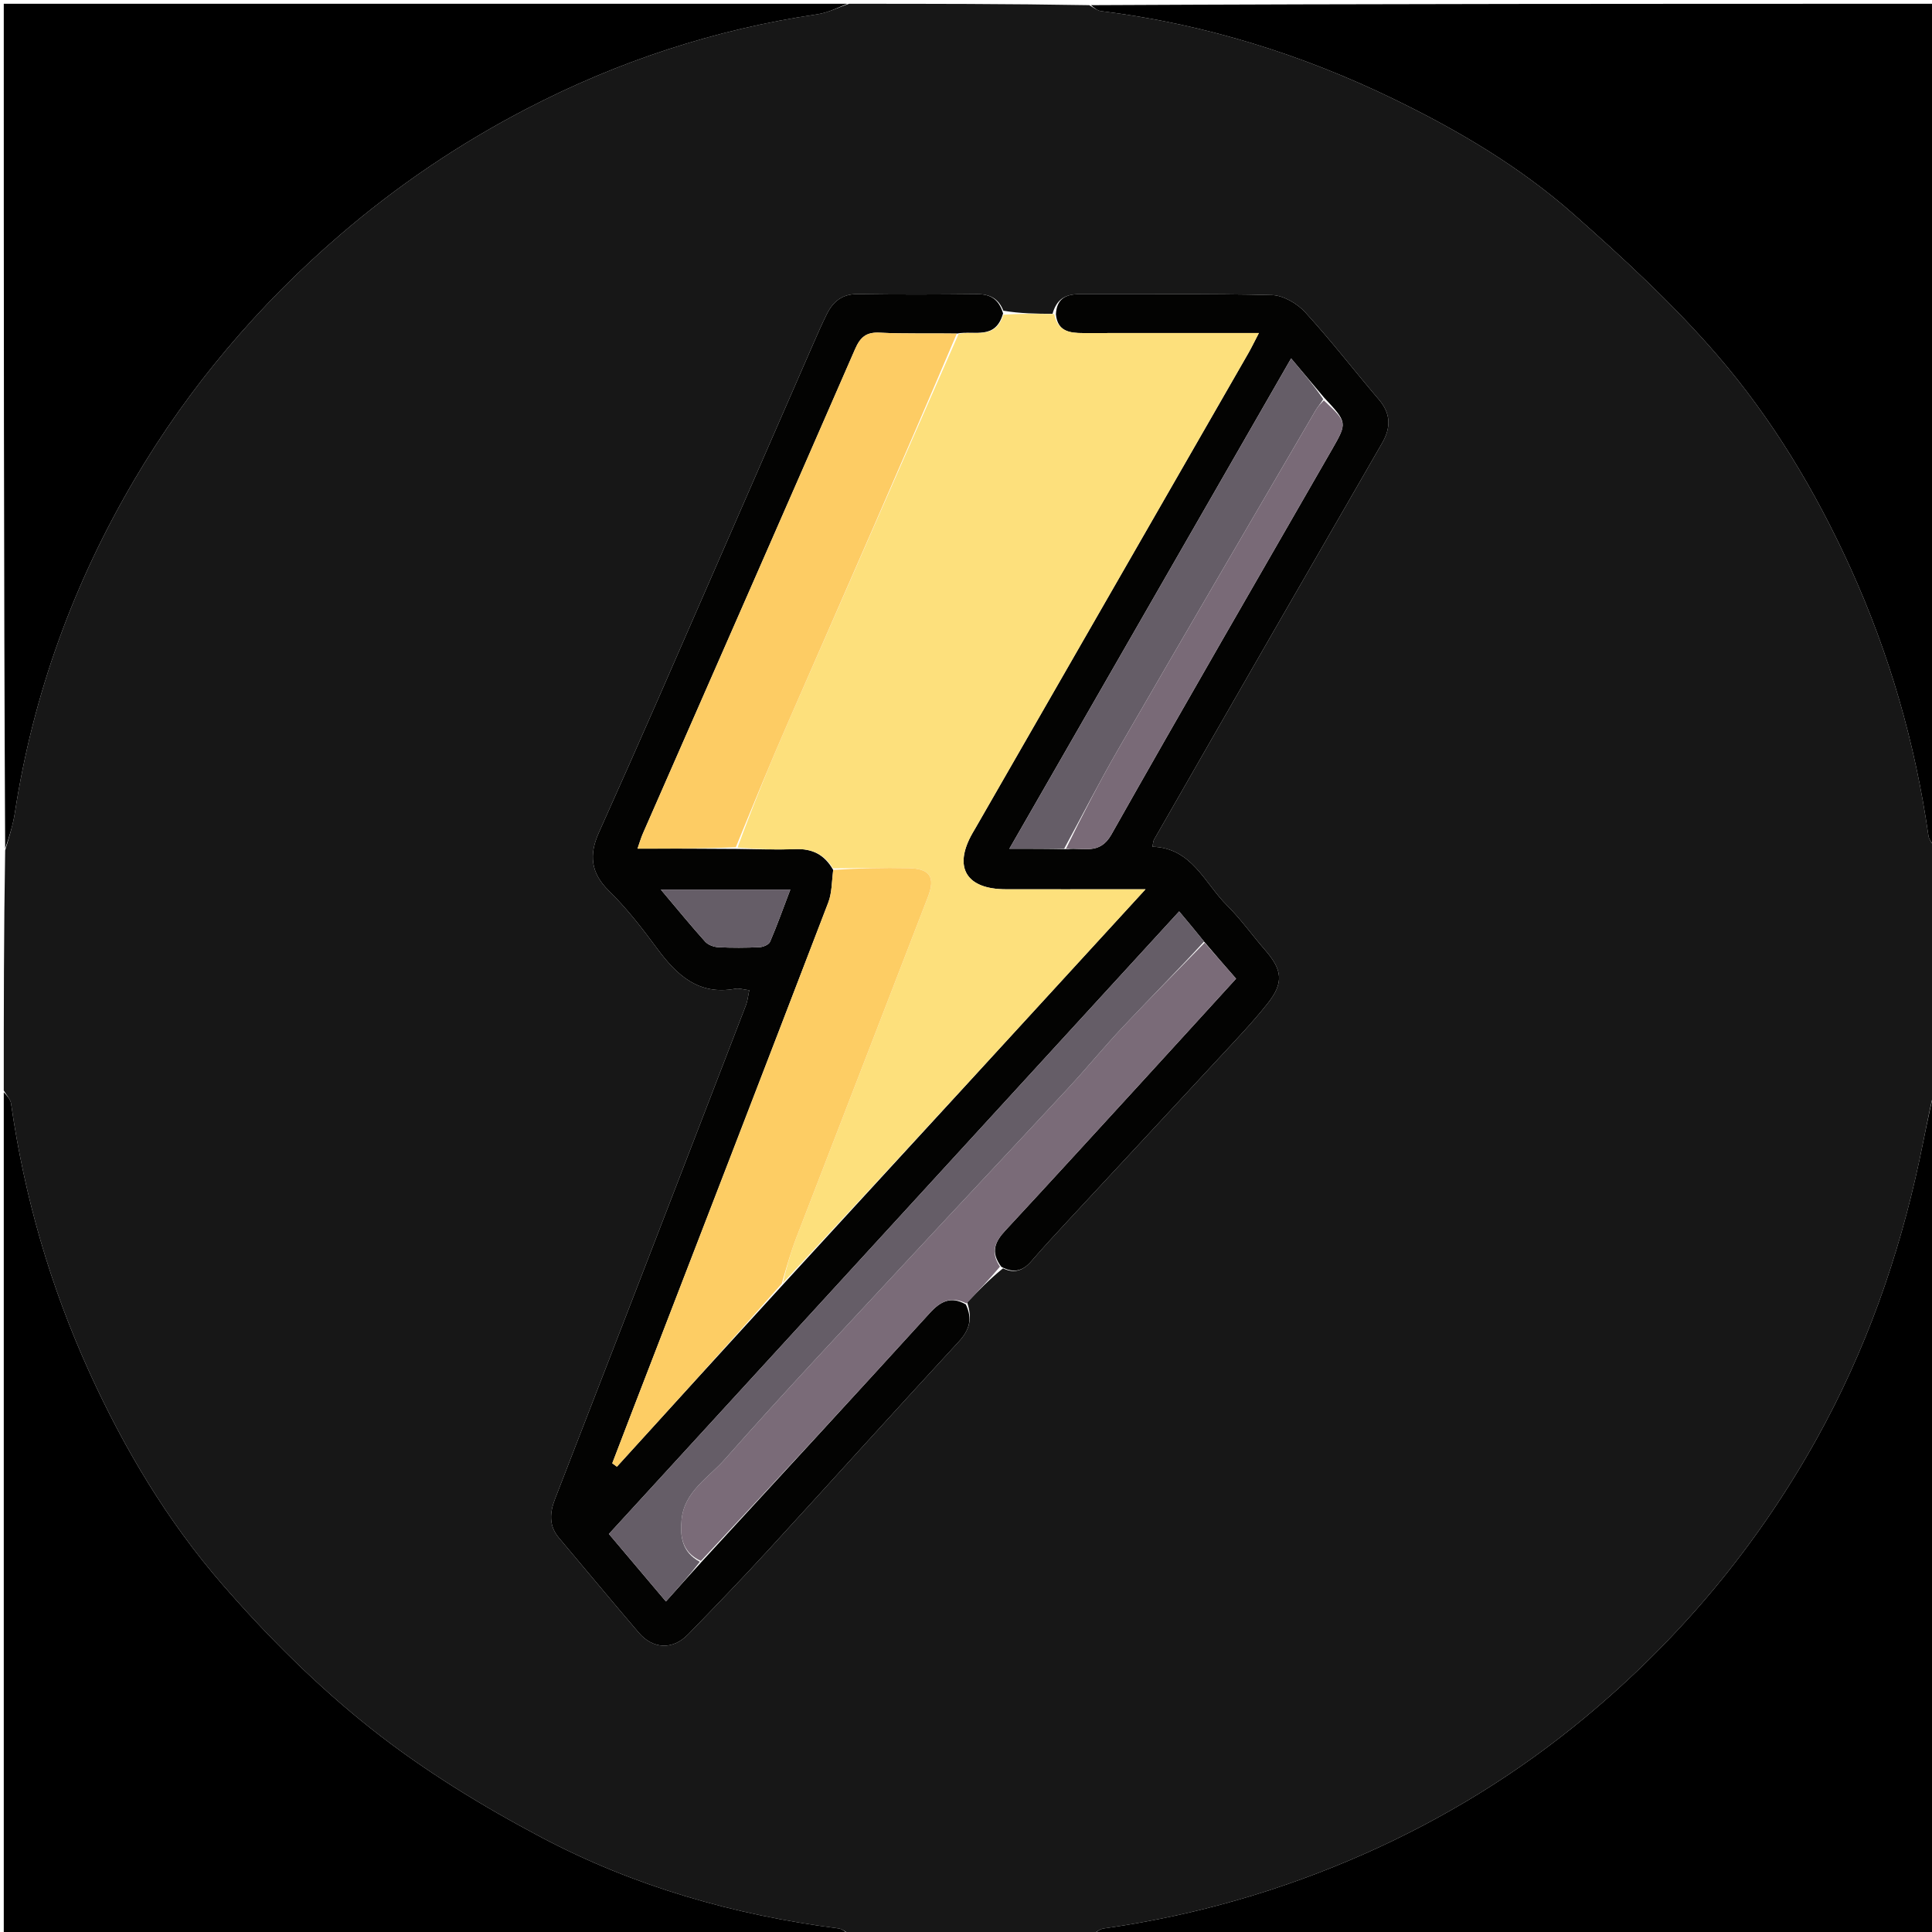
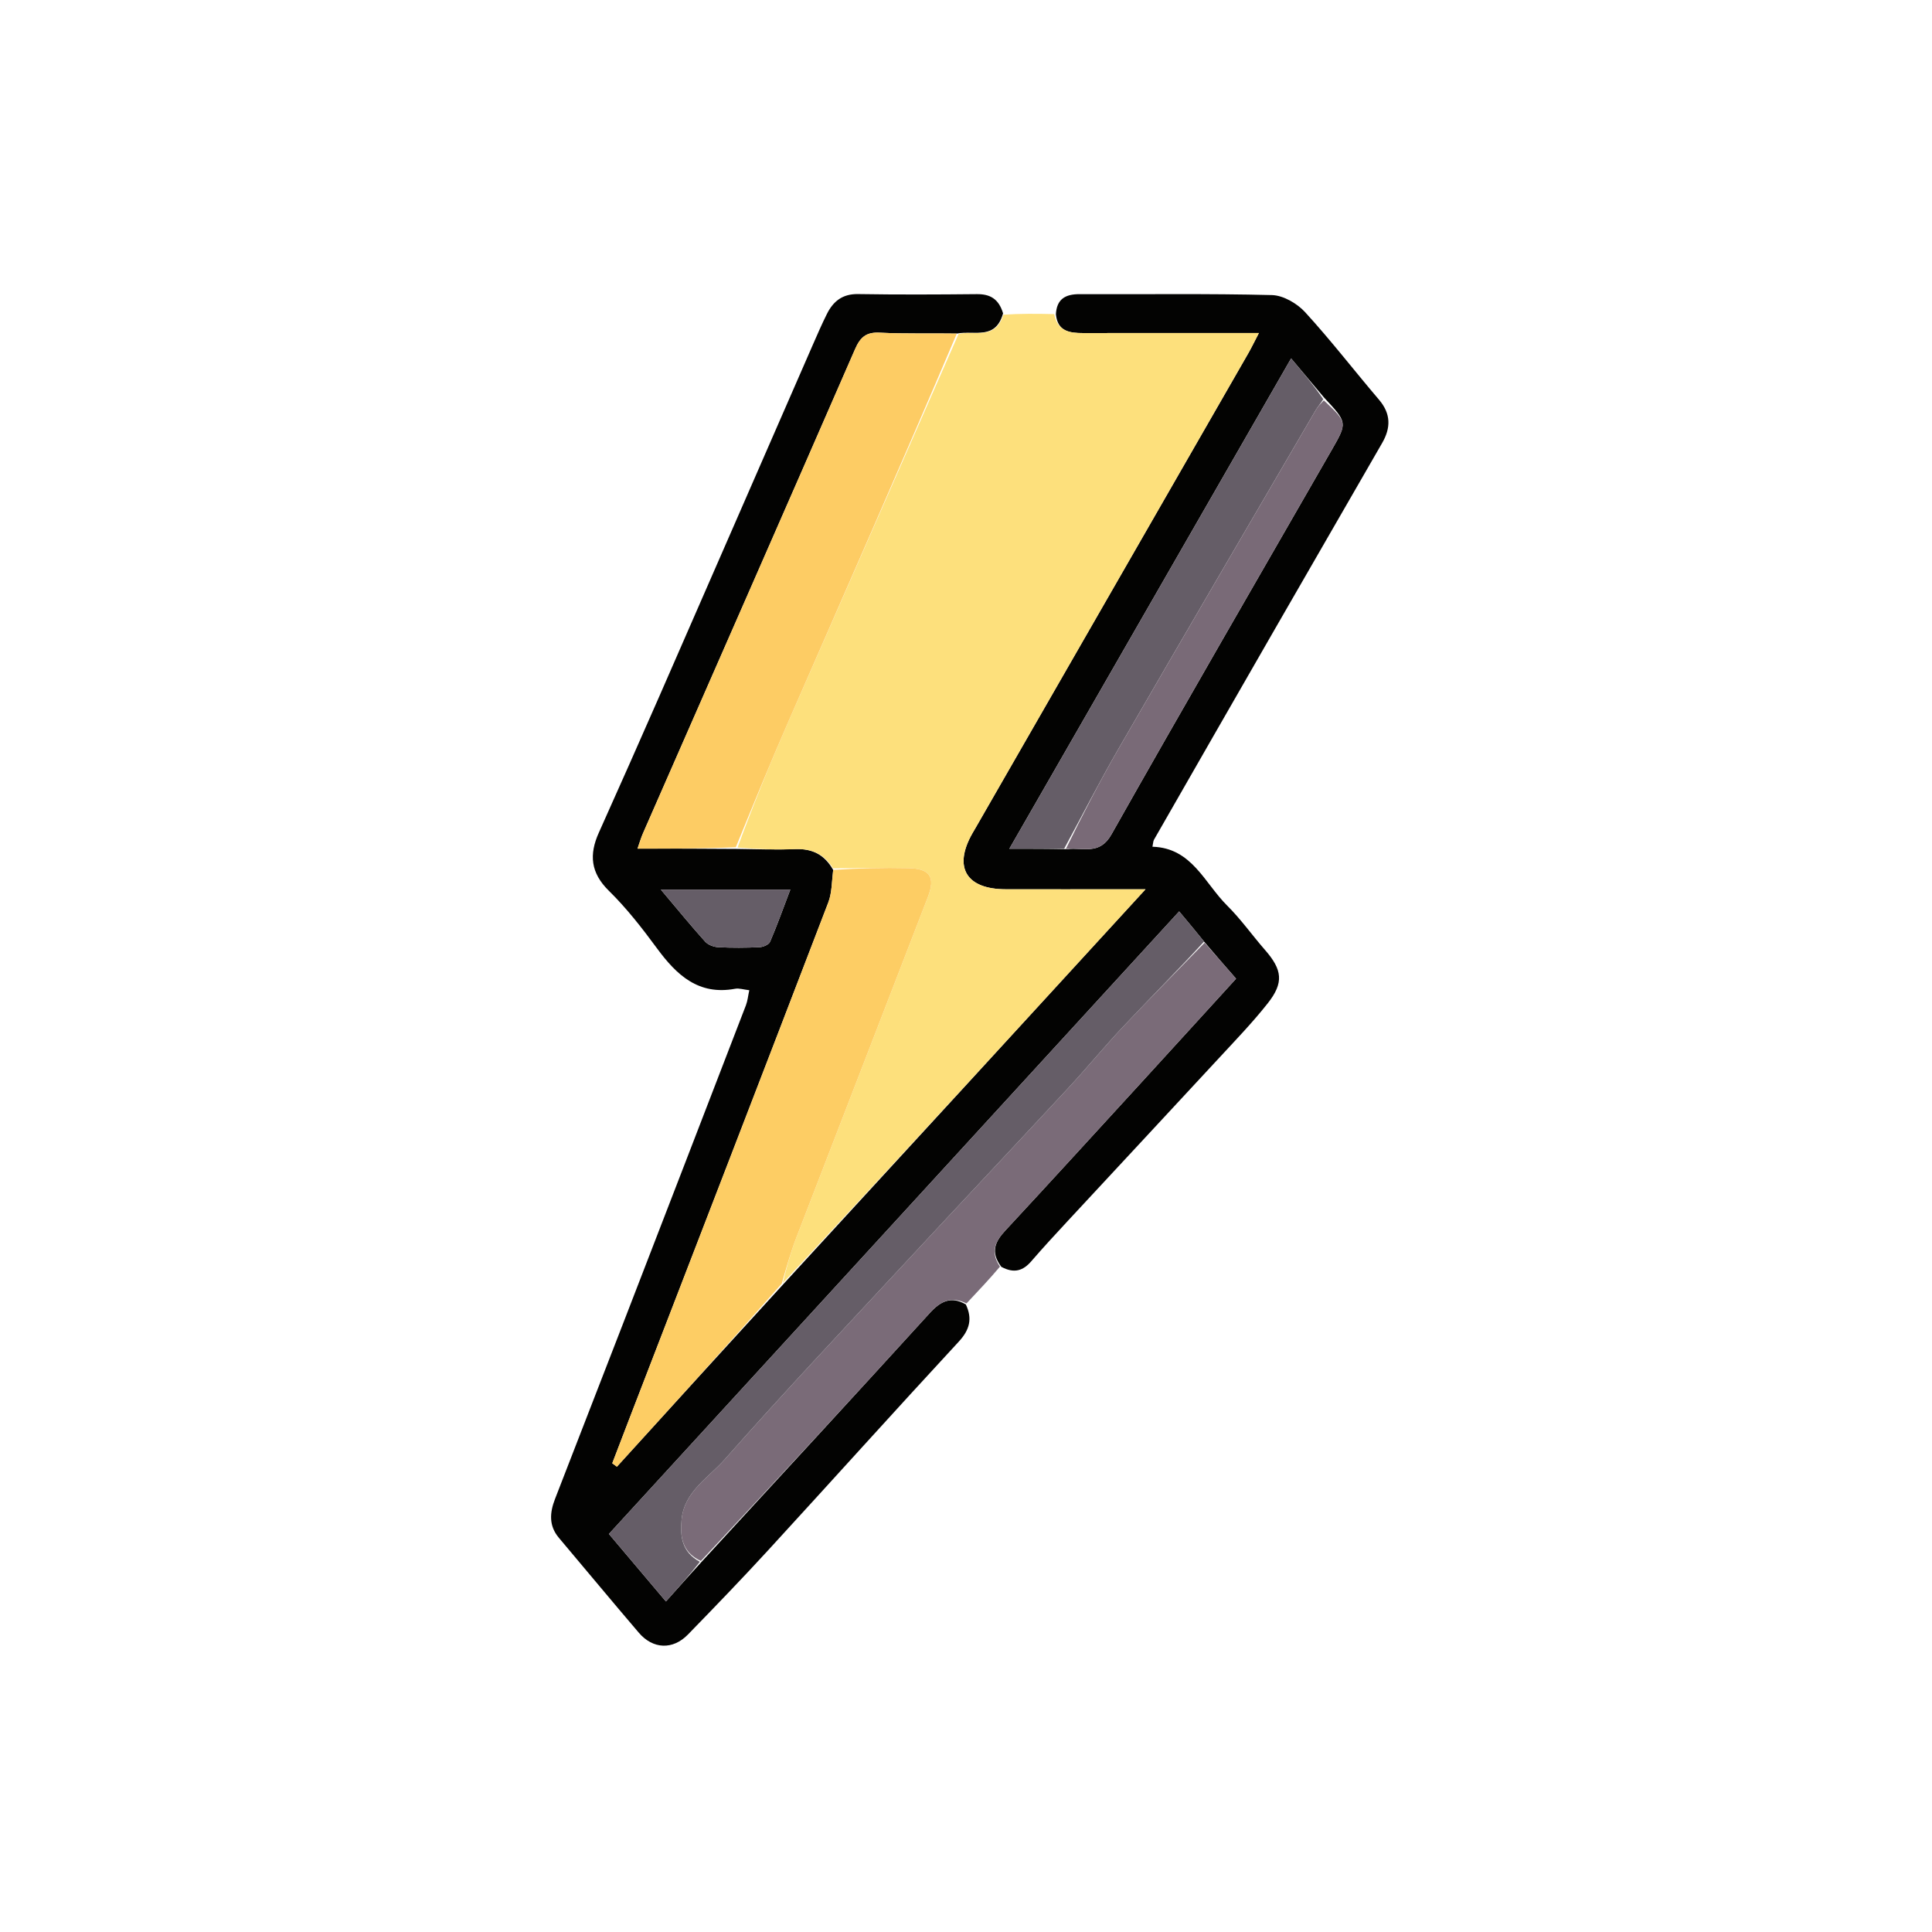
<svg xmlns="http://www.w3.org/2000/svg" version="1.1" id="Layer_1" x="0px" y="0px" width="100%" viewBox="0 0 512 512" enable-background="new 0 0 512 512" xml:space="preserve">
-   <path fill="#171717" opacity="1" stroke="none" d=" M225,1   C246.021,1 267.042,1 288.641,1.368   C290.062,2.149 290.872,2.83 291.753,2.939   C319.073,6.318 345.011,14.39 369.686,26.408   C386.616,34.654 402.883,44.271 417.002,56.756   C430.291,68.507 443.453,80.645 455.018,94.038   C469.584,110.907 481.085,130.013 490.368,150.467   C500.693,173.217 507.535,196.841 511.063,221.51   C511.239,222.74 512.333,223.84 513,225   C513,246.021 513,267.042 512.632,288.64   C511.068,295.309 509.96,301.419 508.661,307.488   C503.13,333.329 494.396,357.937 481.531,381.143   C465.681,409.733 445.076,434.347 420.069,455.125   C402.389,469.816 382.883,481.856 361.734,491.227   C339.527,501.066 316.499,507.675 292.487,511.064   C291.258,511.237 290.159,512.333 289,513   C267.979,513 246.958,513 225.358,512.633   C223.936,511.851 223.127,511.174 222.246,511.061   C194.622,507.517 168.083,499.927 143.523,486.947   C127.728,478.599 112.228,469.118 98.263,458.043   C84.029,446.755 70.916,433.693 58.986,419.955   C44.373,403.127 32.925,383.976 23.635,363.529   C13.301,340.784 6.46,317.159 2.937,292.489   C2.761,291.259 1.667,290.16 1,289   C1,267.979 1,246.958 1.368,225.359   C2.485,221.642 3.46,218.538 3.948,215.359   C8.781,183.903 19.505,154.499 35.594,127.165   C50.111,102.501 68.423,80.898 90.194,62.183   C105.413,49.102 121.914,37.982 139.648,28.781   C163.875,16.21 189.535,7.771 216.614,3.783   C219.483,3.36 222.208,1.951 225,1  M278.93,83.171   C274.628,83.134 270.326,83.096 265.887,82.339   C264.651,79.108 262.279,77.917 258.867,77.951   C248.372,78.056 237.874,78.105 227.381,77.933   C223.269,77.865 220.817,79.843 219.142,83.196   C217.804,85.874 216.609,88.626 215.41,91.37   C201.826,122.465 188.274,153.573 174.67,184.659   C169.402,196.698 164.058,208.705 158.683,220.697   C156.097,226.468 156.502,231.301 161.353,236.063   C166.068,240.69 170.189,245.993 174.12,251.332   C179.329,258.408 185.105,263.829 194.816,262.033   C195.886,261.836 197.069,262.247 198.569,262.419   C198.241,263.926 198.128,265.238 197.674,266.419   C186.853,294.519 176.004,322.608 165.143,350.692   C159.142,366.209 153.114,381.715 147.092,397.223   C145.686,400.844 145.388,404.314 148.119,407.548   C155.192,415.92 162.175,424.367 169.3,432.694   C173.047,437.073 178.304,437.283 182.303,433.175   C189.497,425.786 196.659,418.359 203.631,410.761   C220.483,392.397 237.142,373.855 254.07,355.562   C257.012,352.384 257.723,349.44 256.306,345.159   C259.232,342.109 262.157,339.059 265.81,336.118   C268.83,337.585 271.178,336.705 273.3,334.249   C276.449,330.604 279.722,327.064 282.998,323.532   C296.336,309.149 309.716,294.806 323.036,280.406   C327.435,275.651 331.948,270.968 335.956,265.895   C340.295,260.401 339.836,257.005 335.23,251.736   C331.845,247.862 328.857,243.604 325.217,239.996   C319.205,234.037 315.871,224.693 305.41,224.394   C305.608,223.455 305.596,222.919 305.824,222.52   C316.489,203.905 327.165,185.296 337.863,166.699   C347.316,150.264 356.787,133.839 366.272,117.423   C368.607,113.383 368.639,109.671 365.459,105.94   C358.891,98.231 352.701,90.186 345.867,82.726   C343.744,80.408 340.08,78.275 337.068,78.199   C320.087,77.768 303.089,78.035 286.097,77.956   C282.287,77.938 280.017,79.298 278.93,83.171  z" />
-   <path fill="#000000" opacity="1" stroke="none" d=" M1,289.469   C1.667,290.16 2.761,291.259 2.937,292.489   C6.46,317.159 13.301,340.784 23.635,363.529   C32.925,383.976 44.373,403.127 58.986,419.955   C70.916,433.693 84.029,446.755 98.263,458.043   C112.228,469.118 127.728,478.599 143.523,486.947   C168.083,499.927 194.622,507.517 222.246,511.061   C223.127,511.174 223.936,511.851 224.89,512.633   C150.406,513 75.813,513 1,513   C1,438.646 1,364.292 1,289.469  z" />
-   <path fill="#000000" opacity="1" stroke="none" d=" M513,224.531   C512.333,223.84 511.239,222.74 511.063,221.51   C507.535,196.841 500.693,173.217 490.368,150.467   C481.085,130.013 469.584,110.907 455.018,94.038   C443.453,80.645 430.291,68.507 417.002,56.756   C402.883,44.271 386.616,34.654 369.686,26.408   C345.011,14.39 319.073,6.318 291.753,2.939   C290.872,2.83 290.062,2.149 289.11,1.368   C363.594,1 438.187,1 513,1   C513,75.354 513,149.708 513,224.531  z" />
-   <path fill="#000000" opacity="1" stroke="none" d=" M224.531,1   C222.208,1.951 219.483,3.36 216.614,3.783   C189.535,7.771 163.875,16.21 139.648,28.781   C121.914,37.982 105.413,49.102 90.194,62.183   C68.423,80.898 50.111,102.501 35.594,127.165   C19.505,154.499 8.781,183.903 3.948,215.359   C3.46,218.538 2.485,221.642 1.368,224.89   C1,150.406 1,75.813 1,1   C75.354,1 149.708,1 224.531,1  z" />
-   <path fill="#000000" opacity="1" stroke="none" d=" M289.469,513   C290.159,512.333 291.258,511.237 292.487,511.064   C316.499,507.675 339.527,501.066 361.734,491.227   C382.883,481.856 402.389,469.816 420.069,455.125   C445.076,434.347 465.681,409.733 481.531,381.143   C494.396,357.937 503.13,333.329 508.661,307.488   C509.96,301.419 511.068,295.309 512.632,289.109   C513,363.594 513,438.187 513,513   C438.646,513 364.292,513 289.469,513  z" />
+   <path fill="none" opacity="1" stroke="none" d=" M225,1   C246.021,1 267.042,1 288.641,1.368   C290.062,2.149 290.872,2.83 291.753,2.939   C319.073,6.318 345.011,14.39 369.686,26.408   C386.616,34.654 402.883,44.271 417.002,56.756   C430.291,68.507 443.453,80.645 455.018,94.038   C469.584,110.907 481.085,130.013 490.368,150.467   C500.693,173.217 507.535,196.841 511.063,221.51   C511.239,222.74 512.333,223.84 513,225   C513,246.021 513,267.042 512.632,288.64   C511.068,295.309 509.96,301.419 508.661,307.488   C503.13,333.329 494.396,357.937 481.531,381.143   C465.681,409.733 445.076,434.347 420.069,455.125   C402.389,469.816 382.883,481.856 361.734,491.227   C339.527,501.066 316.499,507.675 292.487,511.064   C291.258,511.237 290.159,512.333 289,513   C267.979,513 246.958,513 225.358,512.633   C223.936,511.851 223.127,511.174 222.246,511.061   C194.622,507.517 168.083,499.927 143.523,486.947   C127.728,478.599 112.228,469.118 98.263,458.043   C84.029,446.755 70.916,433.693 58.986,419.955   C44.373,403.127 32.925,383.976 23.635,363.529   C13.301,340.784 6.46,317.159 2.937,292.489   C2.761,291.259 1.667,290.16 1,289   C1,267.979 1,246.958 1.368,225.359   C2.485,221.642 3.46,218.538 3.948,215.359   C8.781,183.903 19.505,154.499 35.594,127.165   C50.111,102.501 68.423,80.898 90.194,62.183   C105.413,49.102 121.914,37.982 139.648,28.781   C163.875,16.21 189.535,7.771 216.614,3.783   C219.483,3.36 222.208,1.951 225,1  M278.93,83.171   C274.628,83.134 270.326,83.096 265.887,82.339   C264.651,79.108 262.279,77.917 258.867,77.951   C248.372,78.056 237.874,78.105 227.381,77.933   C223.269,77.865 220.817,79.843 219.142,83.196   C217.804,85.874 216.609,88.626 215.41,91.37   C201.826,122.465 188.274,153.573 174.67,184.659   C169.402,196.698 164.058,208.705 158.683,220.697   C156.097,226.468 156.502,231.301 161.353,236.063   C166.068,240.69 170.189,245.993 174.12,251.332   C179.329,258.408 185.105,263.829 194.816,262.033   C195.886,261.836 197.069,262.247 198.569,262.419   C198.241,263.926 198.128,265.238 197.674,266.419   C186.853,294.519 176.004,322.608 165.143,350.692   C159.142,366.209 153.114,381.715 147.092,397.223   C145.686,400.844 145.388,404.314 148.119,407.548   C155.192,415.92 162.175,424.367 169.3,432.694   C173.047,437.073 178.304,437.283 182.303,433.175   C189.497,425.786 196.659,418.359 203.631,410.761   C220.483,392.397 237.142,373.855 254.07,355.562   C257.012,352.384 257.723,349.44 256.306,345.159   C259.232,342.109 262.157,339.059 265.81,336.118   C268.83,337.585 271.178,336.705 273.3,334.249   C276.449,330.604 279.722,327.064 282.998,323.532   C296.336,309.149 309.716,294.806 323.036,280.406   C327.435,275.651 331.948,270.968 335.956,265.895   C340.295,260.401 339.836,257.005 335.23,251.736   C331.845,247.862 328.857,243.604 325.217,239.996   C319.205,234.037 315.871,224.693 305.41,224.394   C305.608,223.455 305.596,222.919 305.824,222.52   C316.489,203.905 327.165,185.296 337.863,166.699   C347.316,150.264 356.787,133.839 366.272,117.423   C368.607,113.383 368.639,109.671 365.459,105.94   C358.891,98.231 352.701,90.186 345.867,82.726   C343.744,80.408 340.08,78.275 337.068,78.199   C320.087,77.768 303.089,78.035 286.097,77.956   C282.287,77.938 280.017,79.298 278.93,83.171  z" />
  <path fill="#030302" opacity="1" stroke="none" d=" M255.955,345.688   C257.723,349.44 257.012,352.384 254.07,355.562   C237.142,373.855 220.483,392.397 203.631,410.761   C196.659,418.359 189.497,425.786 182.303,433.175   C178.304,437.283 173.047,437.073 169.3,432.694   C162.175,424.367 155.192,415.92 148.119,407.548   C145.388,404.314 145.686,400.844 147.092,397.223   C153.114,381.715 159.142,366.209 165.143,350.692   C176.004,322.608 186.853,294.519 197.674,266.419   C198.128,265.238 198.241,263.926 198.569,262.419   C197.069,262.247 195.886,261.836 194.816,262.033   C185.105,263.829 179.329,258.408 174.12,251.332   C170.189,245.993 166.068,240.69 161.353,236.063   C156.502,231.301 156.097,226.468 158.683,220.697   C164.058,208.705 169.402,196.698 174.67,184.659   C188.274,153.573 201.826,122.465 215.41,91.37   C216.609,88.626 217.804,85.874 219.142,83.196   C220.817,79.843 223.269,77.865 227.381,77.933   C237.874,78.105 248.372,78.056 258.867,77.951   C262.279,77.917 264.651,79.108 265.825,83.039   C263.834,90.207 258.19,87.522 253.572,88.396   C246.45,88.279 239.776,88.504 233.132,88.16   C229.491,87.971 227.961,89.403 226.579,92.572   C207.927,135.363 189.134,178.092 170.391,220.843   C169.843,222.094 169.469,223.421 168.95,224.896   C178.017,224.896 186.499,224.896 195.446,224.974   C200.869,225.059 205.835,225.222 210.787,225.027   C215.171,224.854 218.461,226.41 220.801,230.542   C220.422,233.702 220.476,236.626 219.506,239.157   C202.223,284.226 184.816,329.247 167.438,374.279   C165.701,378.778 163.982,383.284 162.255,387.787   C162.666,388.087 163.078,388.388 163.489,388.689   C178.059,372.663 192.628,356.637 207.494,340.422   C239.462,305.658 271.134,271.083 303.572,235.672   C300.747,235.672 299.131,235.672 297.514,235.672   C287.181,235.672 276.848,235.69 266.515,235.667   C256.029,235.643 252.578,229.837 257.685,220.857   C258.014,220.279 258.358,219.71 258.689,219.133   C282.725,177.31 306.763,135.487 330.79,93.658   C331.663,92.137 332.421,90.55 333.617,88.256   C331.233,88.256 329.639,88.256 328.044,88.256   C314.378,88.256 300.712,88.239 287.045,88.267   C283.453,88.275 280.277,87.814 279.827,83.311   C280.017,79.298 282.287,77.938 286.097,77.956   C303.089,78.035 320.087,77.768 337.068,78.199   C340.08,78.275 343.744,80.408 345.867,82.726   C352.701,90.186 358.891,98.231 365.459,105.94   C368.639,109.671 368.607,113.383 366.272,117.423   C356.787,133.839 347.316,150.264 337.863,166.699   C327.165,185.296 316.489,203.905 305.824,222.52   C305.596,222.919 305.608,223.455 305.41,224.394   C315.871,224.693 319.205,234.037 325.217,239.996   C328.857,243.604 331.845,247.862 335.23,251.736   C339.836,257.005 340.295,260.401 335.956,265.895   C331.948,270.968 327.435,275.651 323.036,280.406   C309.716,294.806 296.336,309.149 282.998,323.532   C279.722,327.064 276.449,330.604 273.3,334.249   C271.178,336.705 268.83,337.585 265.362,335.724   C262.364,331.743 263.769,328.961 266.433,326.091   C278.293,313.311 290.049,300.435 301.823,287.576   C310.327,278.288 318.802,268.973 327.572,259.361   C324.655,256.022 321.949,252.924 319.09,249.527   C316.92,246.821 314.903,244.414 312.489,241.536   C261.954,296.707 211.741,351.525 161.371,406.515   C166.596,412.701 171.385,418.372 176.477,424.401   C179.86,420.618 182.839,417.286 186.077,413.734   C206.372,391.675 226.449,369.869 246.406,347.955   C249.246,344.836 252.048,343.415 255.955,345.688  M350.846,105.31   C348.092,102.037 345.339,98.765 342.159,94.985   C317.199,138.421 292.525,181.36 267.493,224.921   C273.072,224.921 277.545,224.921 282.911,225.03   C287.006,224.498 291.384,226.73 294.525,221.164   C313.789,187.023 333.464,153.114 352.987,119.119   C357.086,111.983 357.057,111.967 350.846,105.31  M199.437,235.754   C191.772,235.754 184.107,235.754 175.133,235.754   C179.741,241.213 183.2,245.459 186.859,249.525   C187.631,250.384 189.118,250.954 190.309,251.016   C193.962,251.205 197.635,251.182 201.29,251.015   C202.266,250.97 203.746,250.344 204.071,249.588   C205.925,245.28 207.5,240.852 209.441,235.754   C205.695,235.754 203.054,235.754 199.437,235.754  z" />
  <path fill="#FDE07C" opacity="1" stroke="none" d=" M279.378,83.241   C280.277,87.814 283.453,88.275 287.045,88.267   C300.712,88.239 314.378,88.256 328.044,88.256   C329.639,88.256 331.233,88.256 333.617,88.256   C332.421,90.55 331.663,92.137 330.79,93.658   C306.763,135.487 282.725,177.31 258.689,219.133   C258.358,219.71 258.014,220.279 257.685,220.857   C252.578,229.837 256.029,235.643 266.515,235.667   C276.848,235.69 287.181,235.672 297.514,235.672   C299.131,235.672 300.747,235.672 303.572,235.672   C271.134,271.083 239.462,305.658 207.464,340.002   C208.426,335.843 209.547,331.85 211.03,327.998   C222.622,297.889 234.308,267.817 245.903,237.71   C247.942,232.414 246.452,230.193 240.737,230.07   C234.081,229.927 227.417,230.091 220.756,230.122   C218.461,226.41 215.171,224.854 210.787,225.027   C205.835,225.222 200.869,225.059 195.464,224.6   C199.662,213.143 204.186,202.086 208.971,191.143   C223.939,156.906 239.004,122.711 254.032,88.501   C258.19,87.522 263.834,90.207 265.894,83.399   C270.326,83.096 274.628,83.134 279.378,83.241  z" />
  <path fill="#7A6B78" opacity="1" stroke="none" d=" M256.13,345.424   C252.048,343.415 249.246,344.836 246.406,347.955   C226.449,369.869 206.372,391.675 185.74,413.673   C180.664,411.323 180.204,407.126 180.631,402.682   C181.346,395.255 187.782,391.598 192.028,386.789   C207.754,368.978 224.084,351.697 240.252,334.277   C254.501,318.924 268.87,303.682 283.116,288.326   C288.084,282.971 292.715,277.302 297.726,271.988   C304.788,264.498 312.06,257.204 319.242,249.827   C321.949,252.924 324.655,256.022 327.572,259.361   C318.802,268.973 310.327,278.288 301.823,287.576   C290.049,300.435 278.293,313.311 266.433,326.091   C263.769,328.961 262.364,331.743 264.998,335.669   C262.157,339.059 259.232,342.109 256.13,345.424  z" />
  <path fill="#FDCD64" opacity="1" stroke="none" d=" M220.801,230.542   C227.417,230.091 234.081,229.927 240.737,230.07   C246.452,230.193 247.942,232.414 245.903,237.71   C234.308,267.817 222.622,297.889 211.03,327.998   C209.547,331.85 208.426,335.843 207.168,340.191   C192.628,356.637 178.059,372.663 163.489,388.689   C163.078,388.388 162.666,388.087 162.255,387.787   C163.982,383.284 165.701,378.778 167.438,374.279   C184.816,329.247 202.223,284.226 219.506,239.157   C220.476,236.626 220.422,233.702 220.801,230.542  z" />
  <path fill="#FDCC64" opacity="1" stroke="none" d=" M253.572,88.396   C239.004,122.711 223.939,156.906 208.971,191.143   C204.186,202.086 199.662,213.143 195,224.522   C186.499,224.896 178.017,224.896 168.95,224.896   C169.469,223.421 169.843,222.094 170.391,220.843   C189.134,178.092 207.927,135.363 226.579,92.572   C227.961,89.403 229.491,87.971 233.132,88.16   C239.776,88.504 246.45,88.279 253.572,88.396  z" />
  <path fill="#655D67" opacity="1" stroke="none" d=" M319.09,249.527   C312.06,257.204 304.788,264.498 297.726,271.988   C292.715,277.302 288.084,282.971 283.116,288.326   C268.87,303.682 254.501,318.924 240.252,334.277   C224.084,351.697 207.754,368.978 192.028,386.789   C187.782,391.598 181.346,395.255 180.631,402.682   C180.204,407.126 180.664,411.323 185.483,413.892   C182.839,417.286 179.86,420.618 176.477,424.401   C171.385,418.372 166.596,412.701 161.371,406.515   C211.741,351.525 261.954,296.707 312.489,241.536   C314.903,244.414 316.92,246.821 319.09,249.527  z" />
  <path fill="#655D67" opacity="1" stroke="none" d=" M282.017,224.921   C277.545,224.921 273.072,224.921 267.493,224.921   C292.525,181.36 317.199,138.421 342.159,94.985   C345.339,98.765 348.092,102.037 350.682,105.792   C349.914,107.055 349.213,107.779 348.72,108.624   C331.296,138.488 313.831,168.329 296.521,198.259   C291.457,207.014 286.839,216.026 282.017,224.921  z" />
  <path fill="#796A77" opacity="1" stroke="none" d=" M282.464,224.976   C286.839,216.026 291.457,207.014 296.521,198.259   C313.831,168.329 331.296,138.488 348.72,108.624   C349.213,107.779 349.914,107.055 350.822,106.098   C357.057,111.967 357.086,111.983 352.987,119.119   C333.464,153.114 313.789,187.023 294.525,221.164   C291.384,226.73 287.006,224.498 282.464,224.976  z" />
  <path fill="#655D67" opacity="1" stroke="none" d=" M199.925,235.754   C203.054,235.754 205.695,235.754 209.441,235.754   C207.5,240.852 205.925,245.28 204.071,249.588   C203.746,250.344 202.266,250.97 201.29,251.015   C197.635,251.182 193.962,251.205 190.309,251.016   C189.118,250.954 187.631,250.384 186.859,249.525   C183.2,245.459 179.741,241.213 175.133,235.754   C184.107,235.754 191.772,235.754 199.925,235.754  z" />
</svg>
